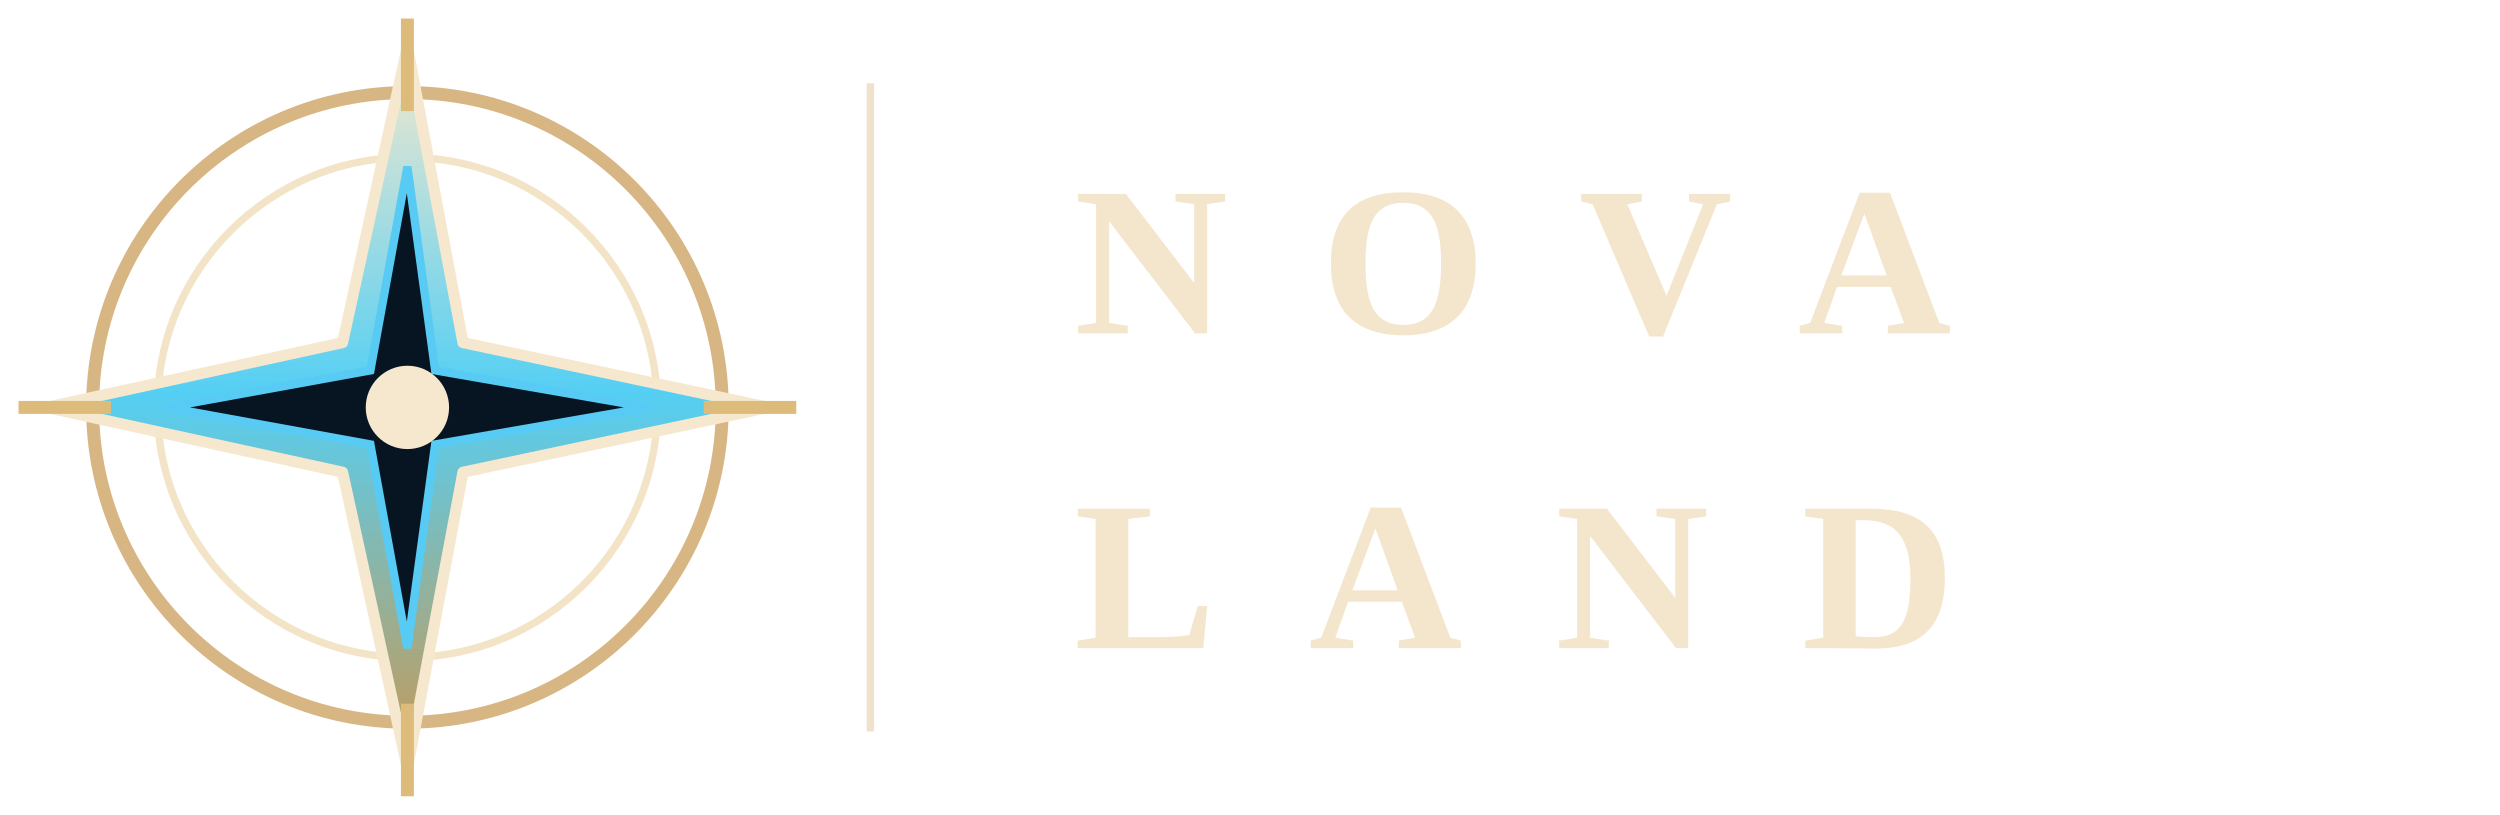
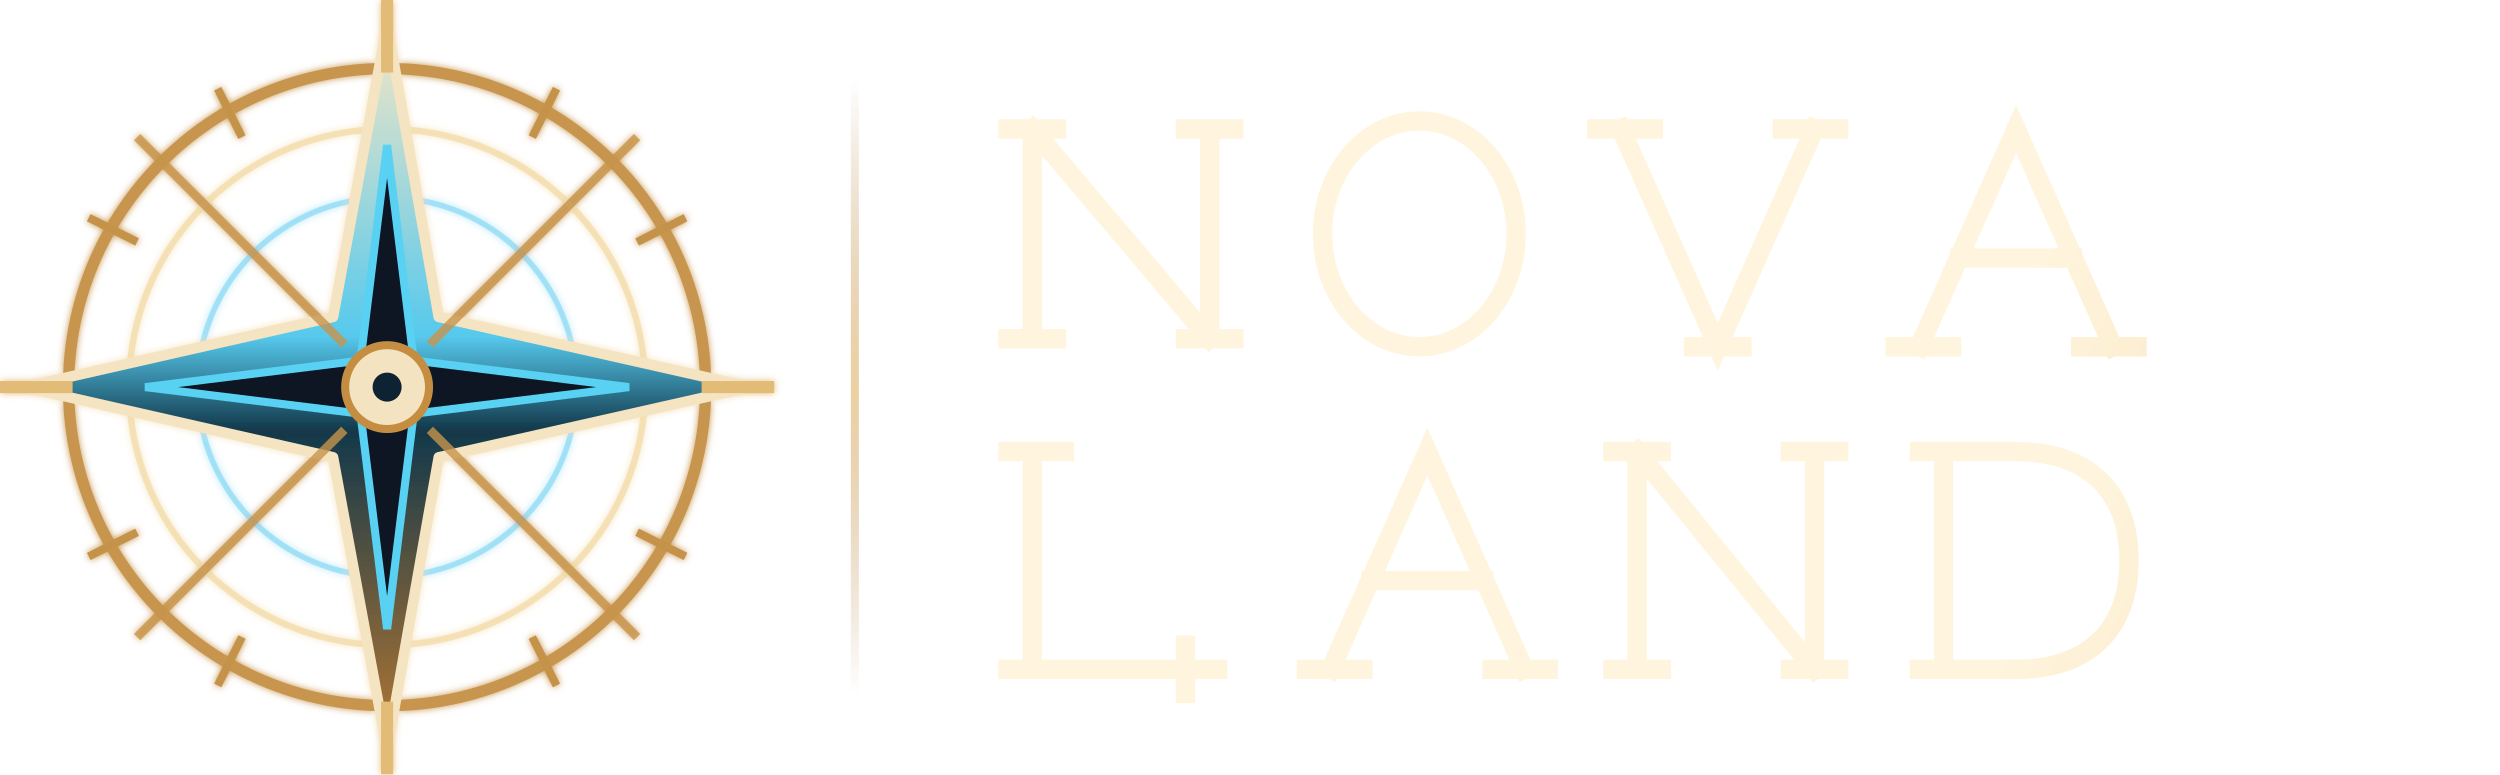
- <svg xmlns="http://www.w3.org/2000/svg" viewBox="0 0 270 88" fill="none">
-   <g transform="translate(2 2)">
-     <circle cx="42" cy="42" r="34" stroke="#C89A55" stroke-width="1.4" opacity=".72" />
-     <circle cx="42" cy="42" r="27" stroke="#E7C98F" stroke-width=".8" opacity=".5" />
-     <path d="M42 3 48 35 81 42 48 49 42 81 35 49 3 42 35 35 42 3Z" fill="url(#logo-star)" stroke="#F5E8CE" stroke-width="1.2" stroke-linejoin="round" />
-     <path d="m42 16 3 22 23 4-23 4-3 22-4-22-22-4 22-4 4-22Z" fill="#071522" stroke="#58CBF4" stroke-width=".9" />
-     <circle cx="42" cy="42" r="4.5" fill="#F5E8CE" />
-     <path d="M42 0v10M42 74v10M0 42h10M74 42h10" stroke="#DDBB7A" stroke-width="1.4" />
+ <svg xmlns="http://www.w3.org/2000/svg" viewBox="0 0 310 96" fill="none">
+   <g filter="url(#logo-glow)">
+     <circle cx="48" cy="48" r="39.5" stroke="#C7954D" stroke-width="1.4" />
+     <circle cx="48" cy="48" r="32" stroke="#F1D59A" stroke-width=".8" opacity=".58" />
+     <circle cx="48" cy="48" r="23.5" stroke="#55C9EE" stroke-width=".7" opacity=".42" />
+     <path d="M48 3 54.4 39.3 93 48l-38.6 8.7L48 93l-6.7-36.3L3 48l38.3-8.7L48 3Z" fill="url(#compass-main)" stroke="#F5E4C2" stroke-width="1.3" stroke-linejoin="round" />
+     <path d="m17 17 25.7 25.7M79 17 53.3 42.7M17 79l25.7-25.7M79 79 53.3 53.3" stroke="#C7944C" stroke-width="1.1" opacity=".8" />
+     <path d="m48 18 3.3 26.7L78 48l-26.7 3.3L48 78l-3.3-26.7L18 48l26.7-3.3L48 18Z" fill="#071522" stroke="#58D1F3" stroke-width="1" />
+     <circle cx="48" cy="48" r="5.2" fill="#F4E3C0" stroke="#C58D42" stroke-width="1" />
+     <circle cx="48" cy="48" r="1.8" fill="#0A2132" />
+     <path d="M48 0v9M48 87v9M0 48h9M87 48h9" stroke="#E2BB76" stroke-width="1.5" />
+     <path d="m11 27 6 3M79 66l6 3M27 11l3 6M66 79l3 6M11 69l6-3M79 30l6-3M27 85l3-6M66 17l3-6" stroke="#C59249" stroke-width="1" />
  </g>
-   <path d="M94 9v70" stroke="#D0A866" stroke-width=".8" opacity=".34" />
-   <text x="116" y="36" fill="#F4E6CC" font-family="Georgia, 'Times New Roman', serif" font-size="23" font-weight="600" letter-spacing="10">NOVA</text>
-   <text x="116" y="70" fill="#F4E6CC" font-family="Georgia, 'Times New Roman', serif" font-size="23" font-weight="600" letter-spacing="10">LAND</text>
+   <path d="M106 10v76" stroke="url(#divider)" stroke-width="1" />
+   <g transform="translate(126 15)" stroke="url(#wordmark)" stroke-width="2.4" stroke-linecap="square" stroke-linejoin="miter">
+     <path d="M2 27V1M2 1l22 26M24 27V1M-1 1h6M21 1h6M-1 27h6M21 27h6" />
+     <ellipse cx="50" cy="14" rx="12" ry="14" />
+     <path d="M75 1 87 28 99 1M72 1h7M95 1h7M84 28h6" />
+     <path d="m112 28 12-27 12 27M117 17h14M109 28h7M132 28h7" />
+   </g>
+   <g transform="translate(126 55)" stroke="url(#wordmark)" stroke-width="2.4" stroke-linecap="square" stroke-linejoin="miter">
+     <path d="M2 1v27h23M-1 1h7M-1 28h7M21 25v6" />
+     <path d="m39 28 12-27 12 27M44 17h14M36 28h7M59 28h7" />
+     <path d="M77 28V1M77 1l22 27M99 28V1M74 1h6M96 1h6M74 28h6M96 28h6" />
+     <path d="M115 1v27h9c9 0 14-5 14-13.5S133 1 124 1h-9ZM112 1h7M112 28h7" />
+   </g>
  <defs>
-     <linearGradient id="logo-star" x1="42" y1="3" x2="42" y2="81" gradientUnits="userSpaceOnUse">
-       <stop stop-color="#F7E9CD" />
-       <stop offset=".48" stop-color="#54CFF4" />
-       <stop offset="1" stop-color="#C99851" />
+     <linearGradient id="compass-main" x1="48" y1="3" x2="48" y2="93" gradientUnits="userSpaceOnUse">
+       <stop stop-color="#F7E7C5" />
+       <stop offset=".43" stop-color="#56C9ED" />
+       <stop offset=".56" stop-color="#12384A" />
+       <stop offset="1" stop-color="#B87932" />
    </linearGradient>
+     <linearGradient id="divider" x1="106" y1="10" x2="106" y2="86" gradientUnits="userSpaceOnUse">
+       <stop stop-color="#A8712F" stop-opacity="0" />
+       <stop offset=".5" stop-color="#E0B870" stop-opacity=".65" />
+       <stop offset="1" stop-color="#A8712F" stop-opacity="0" />
+     </linearGradient>
+     <linearGradient id="wordmark" x1="126" y1="15" x2="264" y2="84" gradientUnits="userSpaceOnUse">
+       <stop stop-color="#FFF5DE" />
+       <stop offset=".55" stop-color="#EFD6A8" />
+       <stop offset="1" stop-color="#C59249" />
+     </linearGradient>
+     <filter id="logo-glow" x="-12" y="-12" width="120" height="120" filterUnits="userSpaceOnUse">
+       <feGaussianBlur stdDeviation=".45" result="blur" />
+       <feMerge>
+         <feMergeNode in="blur" />
+         <feMergeNode in="SourceGraphic" />
+       </feMerge>
+     </filter>
  </defs>
</svg>
